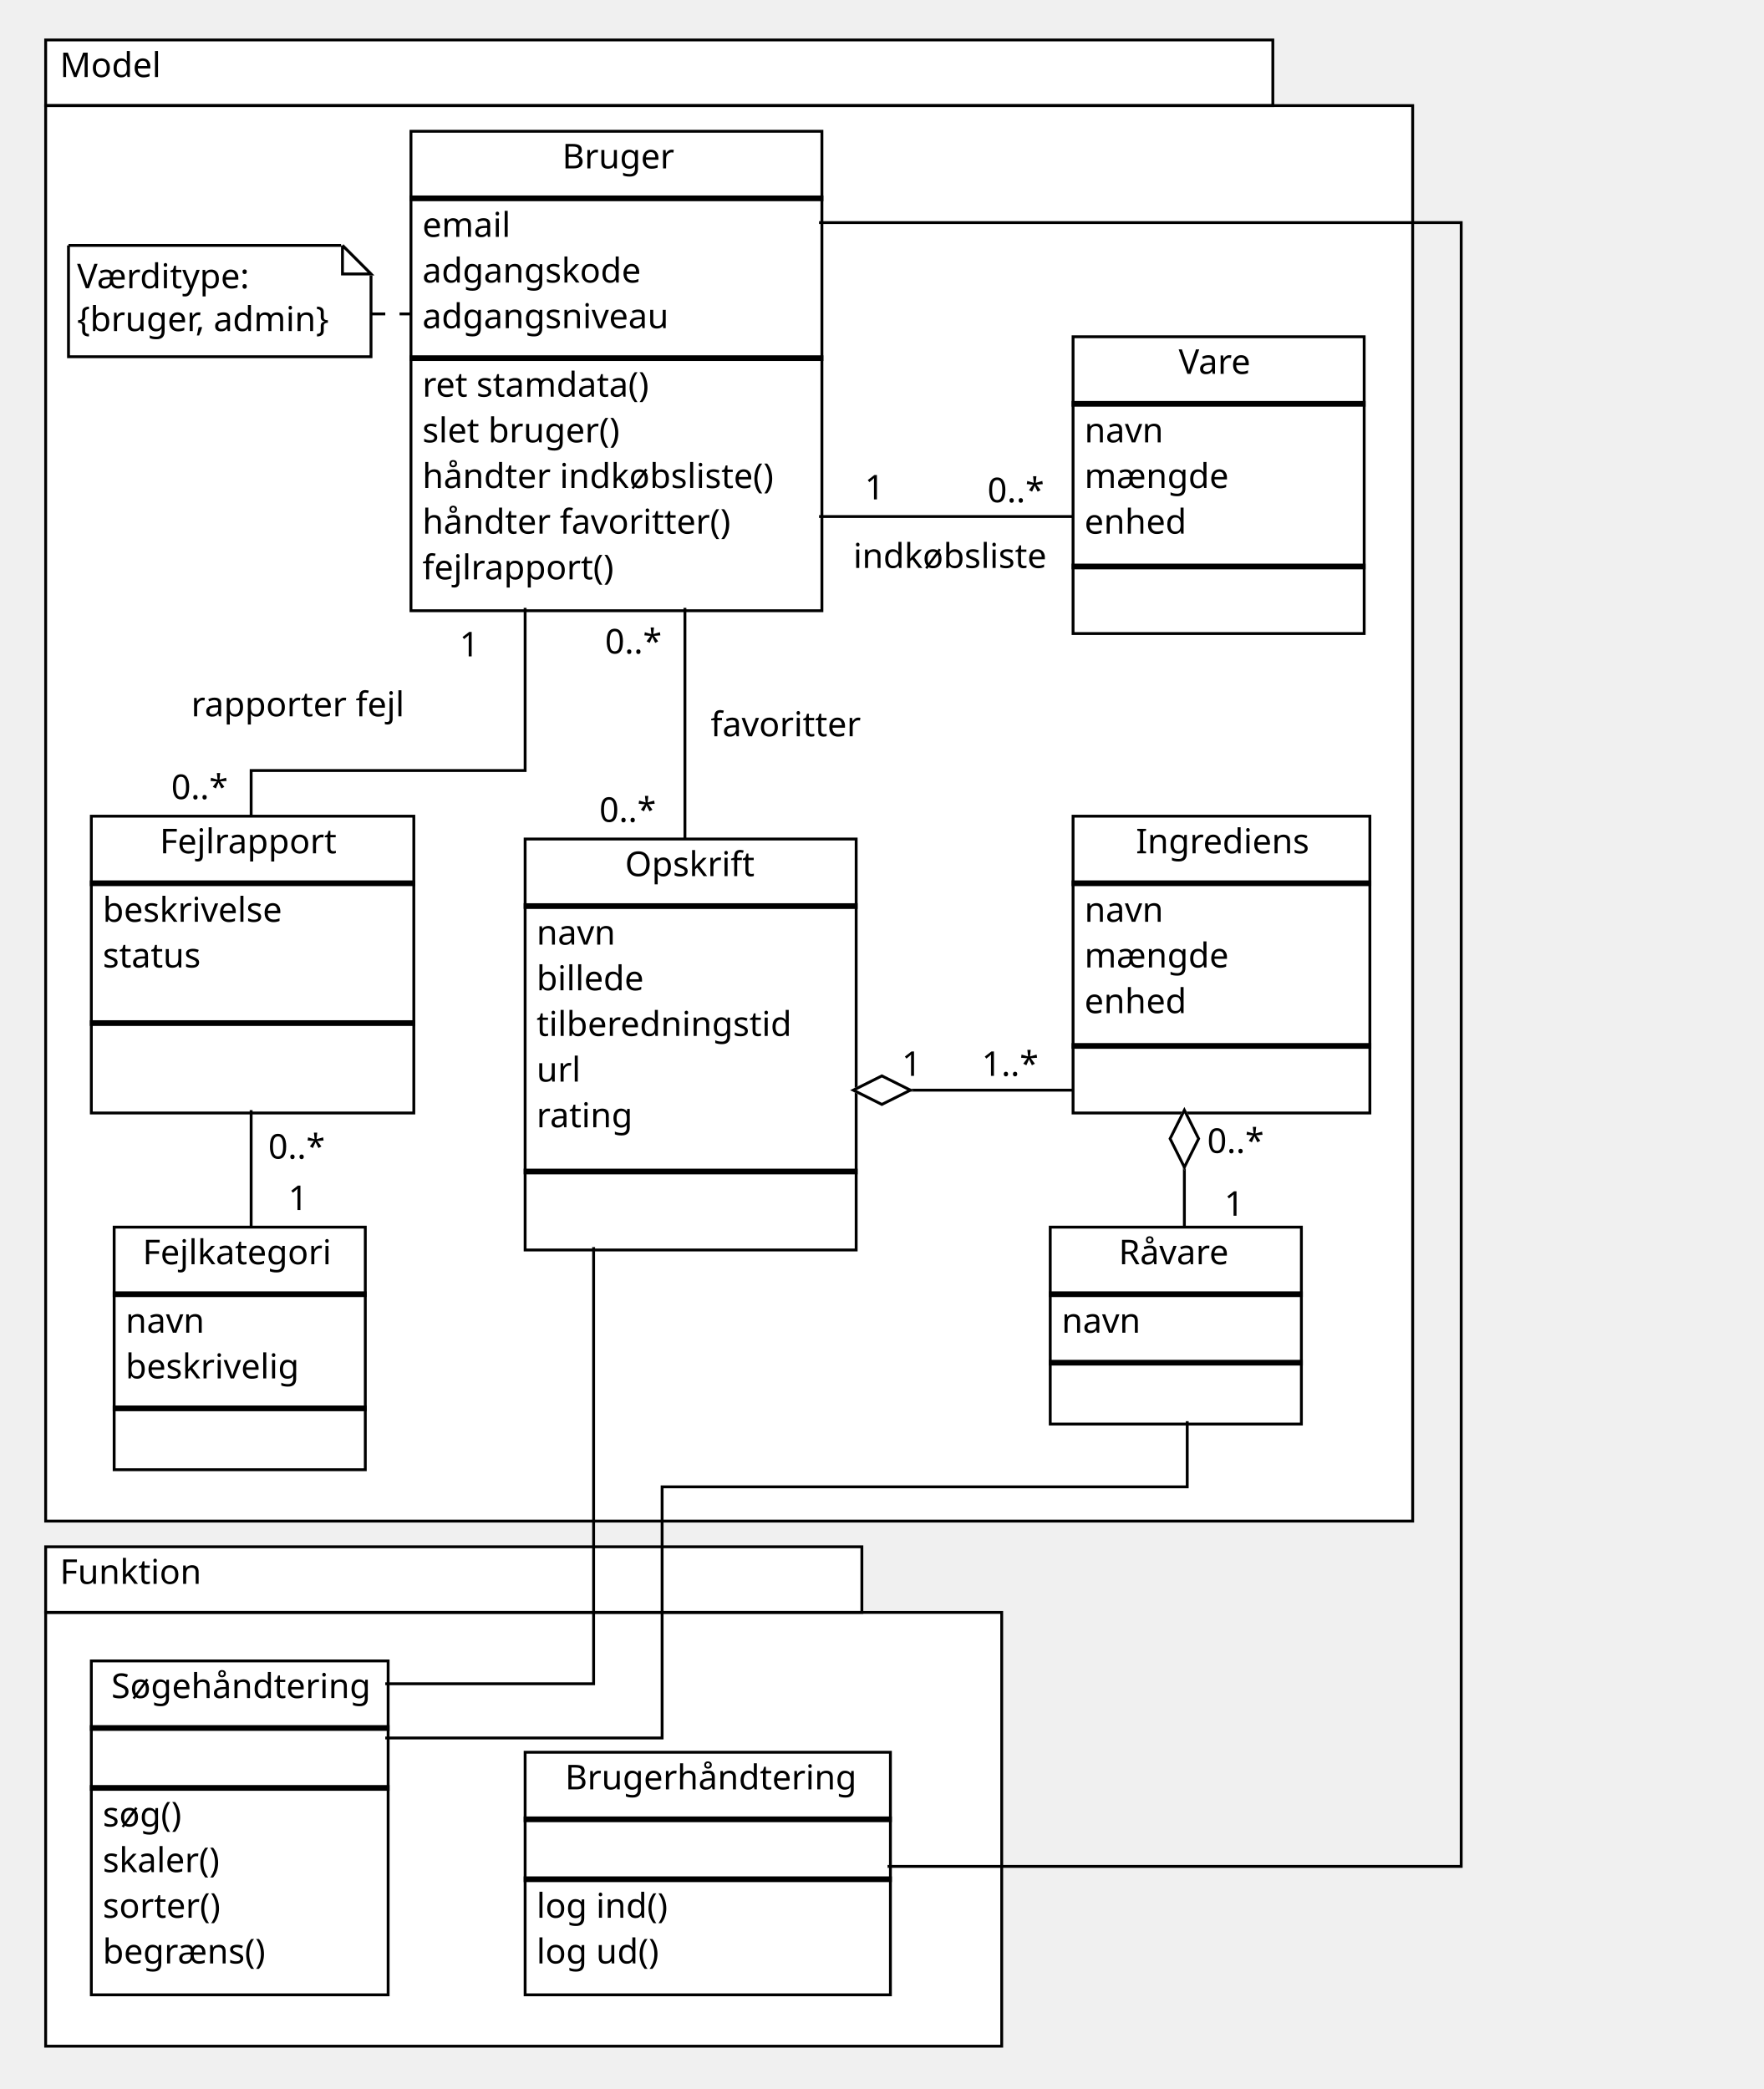
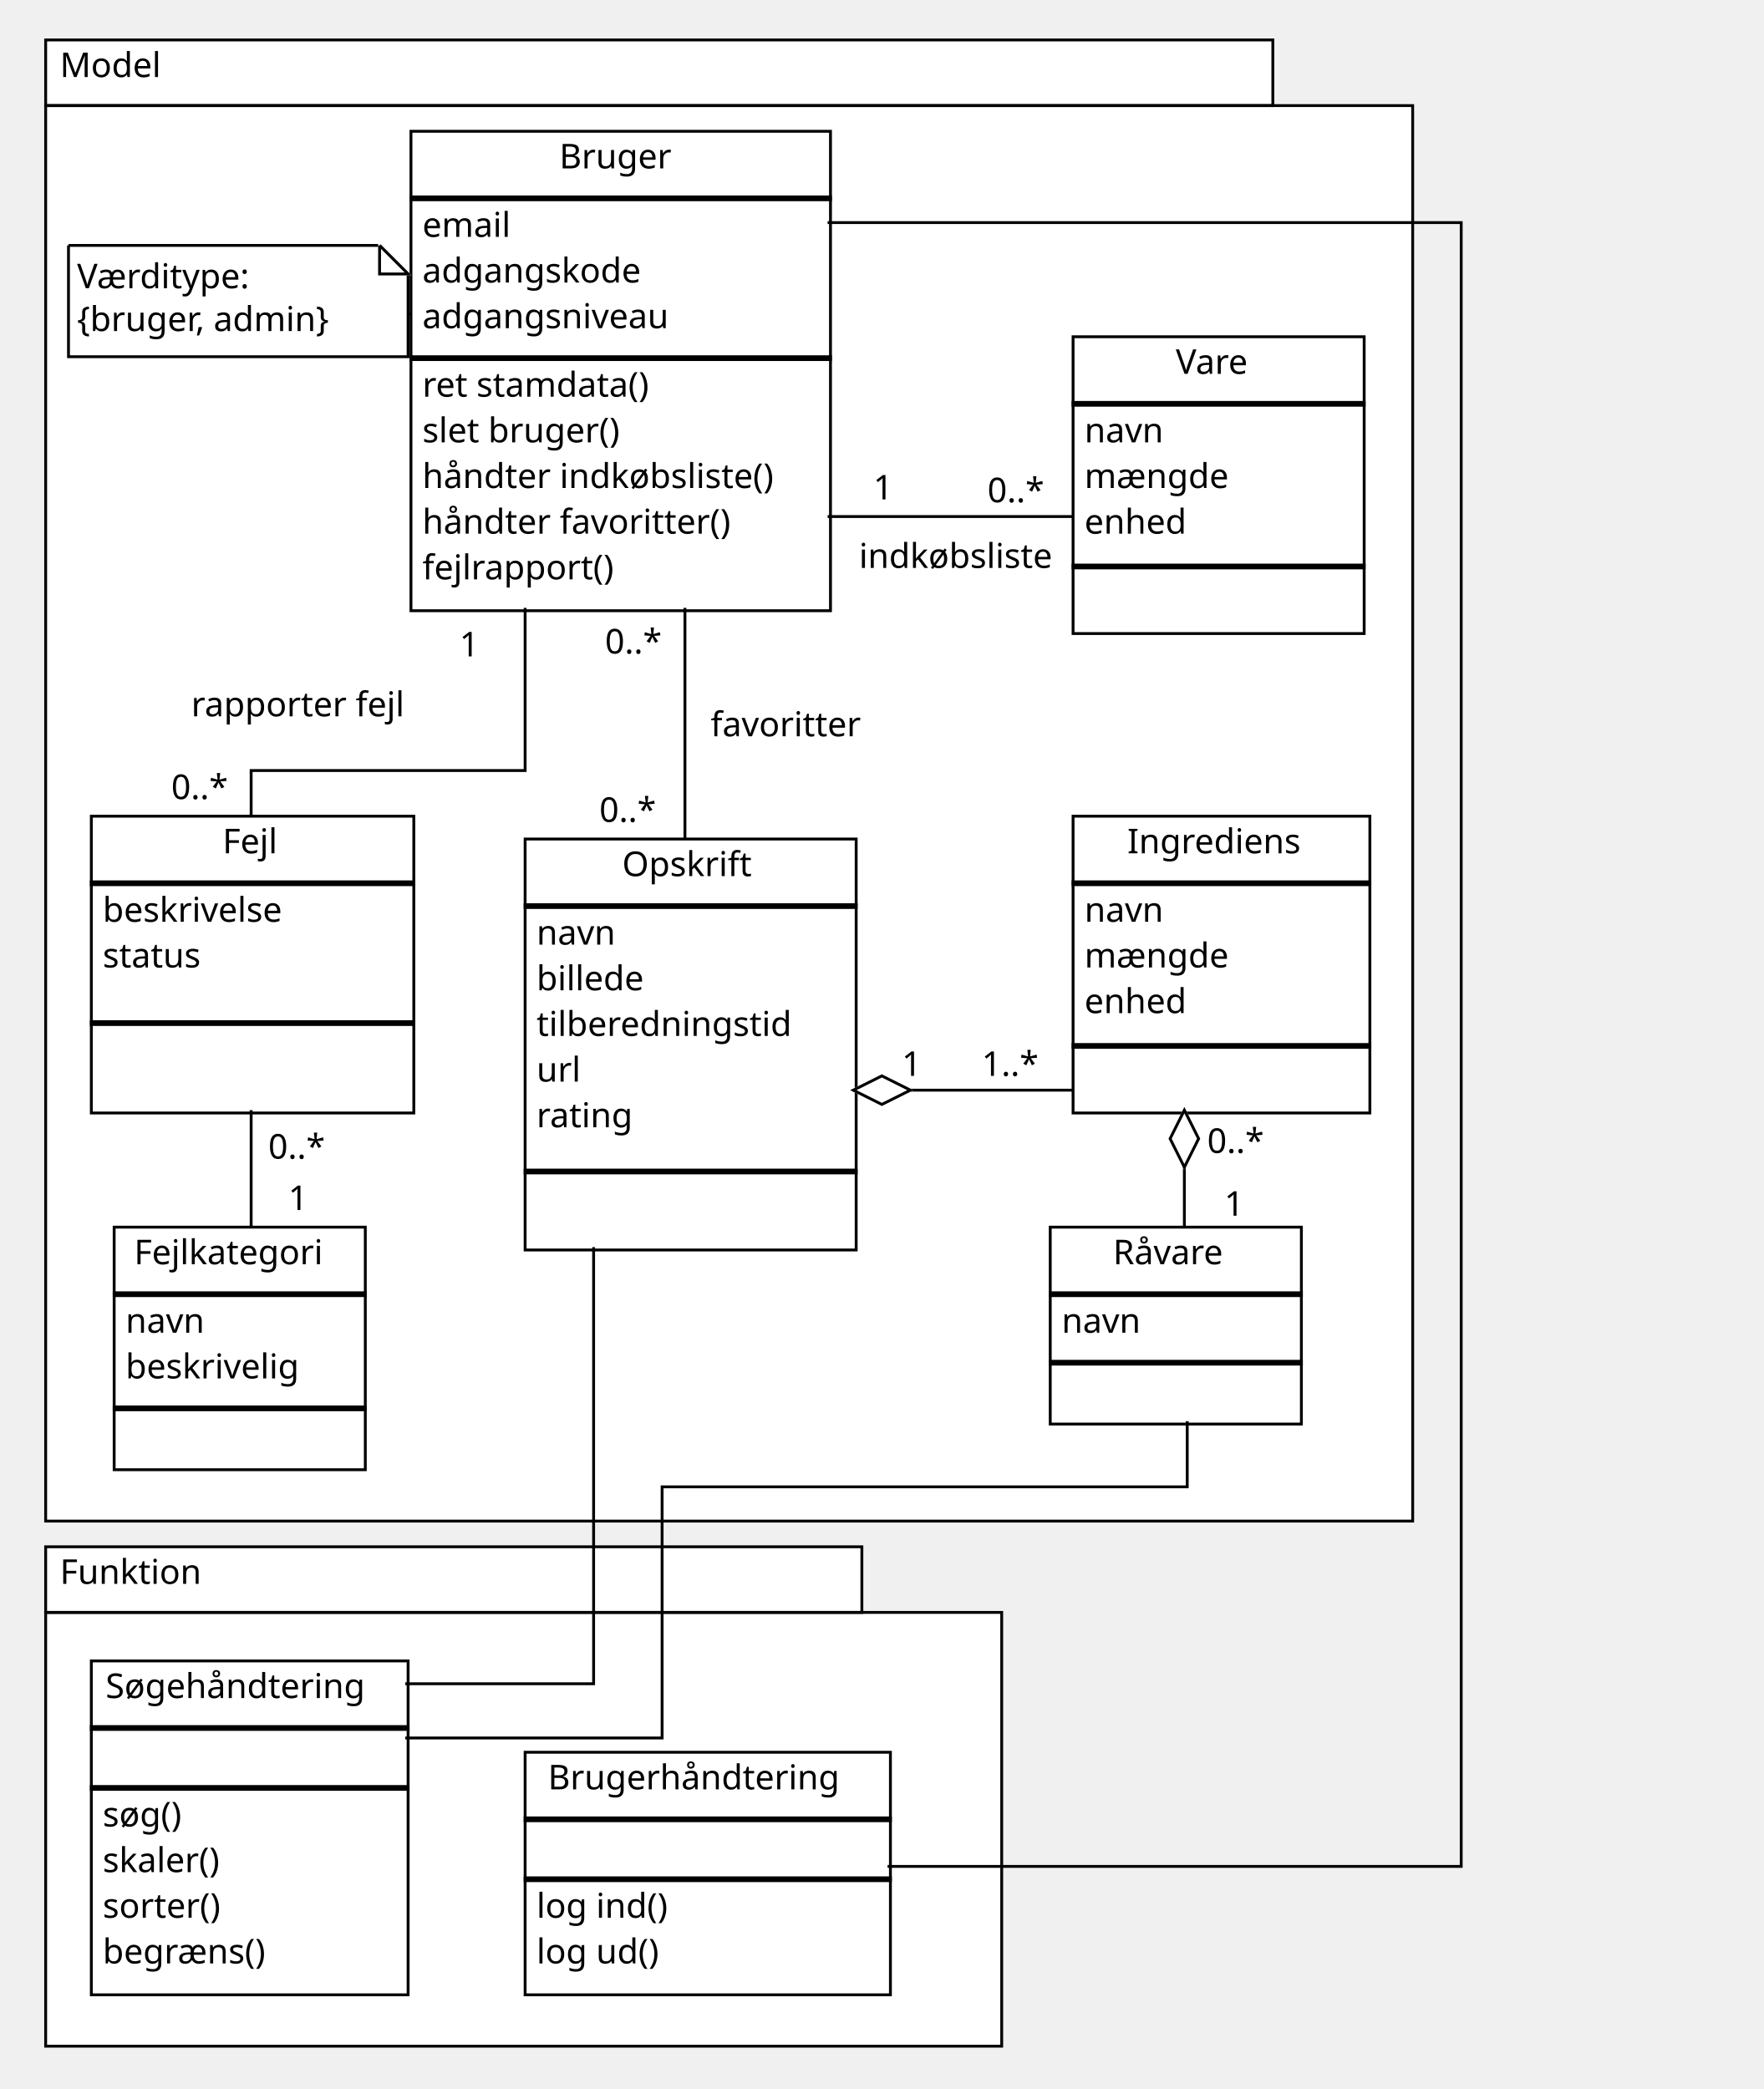
<svg xmlns="http://www.w3.org/2000/svg" height="732" version="1.1" width="618">
  <polygon fill="#ffffff" points="16,14 446,14 446,37 495,37 495,533 16,533 16,14" stroke="#ffffff" stroke-width="1" />
  <rect fill="none" height="23" stroke="#000000" stroke-width="1" width="430" x="16" y="14" />
  <text font-family="Dialog" font-size="12" x="21" y="27">
Model</text>
  <rect fill="none" height="496" stroke="#000000" stroke-width="1" width="479" x="16" y="37" />
  <rect fill="#ffffff" height="104" stroke="#ffffff" stroke-width="1" width="104" x="376" y="286" />
  <rect fill="none" height="104" stroke="#000000" stroke-width="1" width="104" x="376" y="286" />
-   <text font-family="Dialog" font-size="12" x="398" y="299">
+   <text font-family="Dialog" font-size="12" x="395" y="299">
Ingrediens</text>
  <rect fill="#000000" height="1" stroke="#000000" stroke-width="1" width="104" x="376" y="309" />
  <text font-family="Dialog" font-size="12" x="380" y="323">
navn</text>
  <text font-family="Dialog" font-size="12" x="380" y="339">
mængde</text>
  <text font-family="Dialog" font-size="12" x="380" y="355">
enhed</text>
  <rect fill="#000000" height="1" stroke="#000000" stroke-width="1" width="104" x="376" y="366" />
  <rect fill="#ffffff" height="69" stroke="#ffffff" stroke-width="1" width="88" x="368" y="430" />
  <rect fill="none" height="69" stroke="#000000" stroke-width="1" width="88" x="368" y="430" />
-   <text font-family="Dialog" font-size="12" x="392" y="443">
+   <text font-family="Dialog" font-size="12" x="390" y="443">
Råvare</text>
  <rect fill="#000000" height="1" stroke="#000000" stroke-width="1" width="88" x="368" y="453" />
  <text font-family="Dialog" font-size="12" x="372" y="467">
navn</text>
  <rect fill="#000000" height="1" stroke="#000000" stroke-width="1" width="88" x="368" y="477" />
  <rect fill="#ffffff" height="144" stroke="#ffffff" stroke-width="1" width="116" x="184" y="294" />
  <rect fill="none" height="144" stroke="#000000" stroke-width="1" width="116" x="184" y="294" />
-   <text font-family="Dialog" font-size="12" x="219" y="307">
+   <text font-family="Dialog" font-size="12" x="218" y="307">
Opskrift</text>
  <rect fill="#000000" height="1" stroke="#000000" stroke-width="1" width="116" x="184" y="317" />
  <text font-family="Dialog" font-size="12" x="188" y="331">
navn</text>
  <text font-family="Dialog" font-size="12" x="188" y="347">
billede</text>
  <text font-family="Dialog" font-size="12" x="188" y="363">
tilberedningstid</text>
  <text font-family="Dialog" font-size="12" x="188" y="379">
url</text>
  <text font-family="Dialog" font-size="12" x="188" y="395">
rating</text>
  <rect fill="#000000" height="1" stroke="#000000" stroke-width="1" width="116" x="184" y="410" />
  <polyline fill="none" points="299,382 376,382" stroke="#000000" stroke-width="1" />
  <polygon fill="#ffffff" points="299,382 309,377 319,382 309,387" stroke="#ffffff" stroke-width="1" />
  <polygon fill="none" points="299,382 309,377 319,382 309,387" stroke="#000000" stroke-width="1" />
  <text font-family="Dialog" font-size="12" x="316" y="377">
1</text>
  <text font-family="Dialog" font-size="12" x="344" y="377">
1..*</text>
-   <rect fill="#ffffff" height="168" stroke="#ffffff" stroke-width="1" width="144" x="144" y="46" />
-   <rect fill="none" height="168" stroke="#000000" stroke-width="1" width="144" x="144" y="46" />
-   <text font-family="Dialog" font-size="12" x="197" y="59">
+   <rect fill="#ffffff" height="168" stroke="#ffffff" stroke-width="1" width="147" x="144" y="46" />
+   <rect fill="none" height="168" stroke="#000000" stroke-width="1" width="147" x="144" y="46" />
+   <text font-family="Dialog" font-size="12" x="196" y="59">
Bruger</text>
-   <rect fill="#000000" height="1" stroke="#000000" stroke-width="1" width="144" x="144" y="69" />
+   <rect fill="#000000" height="1" stroke="#000000" stroke-width="1" width="147" x="144" y="69" />
  <text font-family="Dialog" font-size="12" x="148" y="83">
email</text>
  <text font-family="Dialog" font-size="12" x="148" y="99">
adgangskode</text>
  <text font-family="Dialog" font-size="12" x="148" y="115">
adgangsniveau</text>
-   <rect fill="#000000" height="1" stroke="#000000" stroke-width="1" width="144" x="144" y="125" />
+   <rect fill="#000000" height="1" stroke="#000000" stroke-width="1" width="147" x="144" y="125" />
  <text font-family="Dialog" font-size="12" x="148" y="139">
ret stamdata()</text>
  <text font-family="Dialog" font-size="12" x="148" y="155">
slet bruger()</text>
  <text font-family="Dialog" font-size="12" x="148" y="171">
håndter indkøbsliste()</text>
  <text font-family="Dialog" font-size="12" x="148" y="187">
håndter favoritter()</text>
  <text font-family="Dialog" font-size="12" x="148" y="203">
fejlrapport()</text>
  <rect fill="#ffffff" height="104" stroke="#ffffff" stroke-width="1" width="102" x="376" y="118" />
  <rect fill="none" height="104" stroke="#000000" stroke-width="1" width="102" x="376" y="118" />
-   <text font-family="Dialog" font-size="12" x="413" y="131">
+   <text font-family="Dialog" font-size="12" x="412" y="131">
Vare</text>
  <rect fill="#000000" height="1" stroke="#000000" stroke-width="1" width="102" x="376" y="141" />
  <text font-family="Dialog" font-size="12" x="380" y="155">
navn</text>
  <text font-family="Dialog" font-size="12" x="380" y="171">
mængde</text>
  <text font-family="Dialog" font-size="12" x="380" y="187">
enhed</text>
  <rect fill="#000000" height="1" stroke="#000000" stroke-width="1" width="102" x="376" y="198" />
  <polyline fill="none" points="415,389 415,430" stroke="#000000" stroke-width="1" />
  <polygon fill="#ffffff" points="415,389 420,399 415,409 410,399" stroke="#ffffff" stroke-width="1" />
  <polygon fill="none" points="415,389 420,399 415,409 410,399" stroke="#000000" stroke-width="1" />
  <text font-family="Dialog" font-size="12" x="423" y="404">
0..*</text>
  <text font-family="Dialog" font-size="12" x="429" y="426">
1</text>
-   <polyline fill="none" points="287,181 376,181" stroke="#000000" stroke-width="1" />
-   <text font-family="Dialog" font-size="12" x="299" y="199">
+   <polyline fill="none" points="290,181 376,181" stroke="#000000" stroke-width="1" />
+   <text font-family="Dialog" font-size="12" x="301" y="199">
indkøbsliste</text>
-   <text font-family="Dialog" font-size="12" x="303" y="175">
+   <text font-family="Dialog" font-size="12" x="306" y="175">
1</text>
  <text font-family="Dialog" font-size="12" x="346" y="176">
0..*</text>
  <polyline fill="none" points="240,213 240,294" stroke="#000000" stroke-width="1" />
  <text font-family="Dialog" font-size="12" x="249" y="258">
favoritter</text>
  <text font-family="Dialog" font-size="12" x="212" y="229">
0..*</text>
  <text font-family="Dialog" font-size="12" x="210" y="288">
0..*</text>
  <polygon fill="#ffffff" points="16,542 302,542 302,565 351,565 351,717 16,717 16,542" stroke="#ffffff" stroke-width="1" />
  <rect fill="none" height="23" stroke="#000000" stroke-width="1" width="286" x="16" y="542" />
  <text font-family="Dialog" font-size="12" x="21" y="555">
Funktion</text>
  <rect fill="none" height="152" stroke="#000000" stroke-width="1" width="335" x="16" y="565" />
-   <rect fill="#ffffff" height="117" stroke="#ffffff" stroke-width="1" width="104" x="32" y="582" />
-   <rect fill="none" height="117" stroke="#000000" stroke-width="1" width="104" x="32" y="582" />
-   <text font-family="Dialog" font-size="12" x="39" y="595">
+   <rect fill="#ffffff" height="117" stroke="#ffffff" stroke-width="1" width="111" x="32" y="582" />
+   <rect fill="none" height="117" stroke="#000000" stroke-width="1" width="111" x="32" y="582" />
+   <text font-family="Dialog" font-size="12" x="37" y="595">
Søgehåndtering</text>
-   <rect fill="#000000" height="1" stroke="#000000" stroke-width="1" width="104" x="32" y="605" />
-   <rect fill="#000000" height="1" stroke="#000000" stroke-width="1" width="104" x="32" y="626" />
+   <rect fill="#000000" height="1" stroke="#000000" stroke-width="1" width="111" x="32" y="605" />
+   <rect fill="#000000" height="1" stroke="#000000" stroke-width="1" width="111" x="32" y="626" />
  <text font-family="Dialog" font-size="12" x="36" y="640">
søg()</text>
  <text font-family="Dialog" font-size="12" x="36" y="656">
skaler()</text>
  <text font-family="Dialog" font-size="12" x="36" y="672">
sorter()</text>
  <text font-family="Dialog" font-size="12" x="36" y="688">
begræns()</text>
-   <polygon fill="#ffffff" points="24,86 120,86 130,96 130,125 24,125 24,86" stroke="#ffffff" stroke-width="1" />
-   <polyline fill="none" points="24,86 120,86 130,96 130,125 24,125 24,86" stroke="#000000" stroke-width="1" />
-   <polygon fill="#ffffff" points="120,86 130,96 120,96 120,86" stroke="#ffffff" stroke-width="1" />
-   <polyline fill="none" points="120,86 130,96 120,96 120,86" stroke="#000000" stroke-width="1" />
+   <polygon fill="#ffffff" points="24,86 133,86 143,96 143,125 24,125 24,86" stroke="#ffffff" stroke-width="1" />
+   <polyline fill="none" points="24,86 133,86 143,96 143,125 24,125 24,86" stroke="#000000" stroke-width="1" />
+   <polygon fill="#ffffff" points="133,86 143,96 133,96 133,86" stroke="#ffffff" stroke-width="1" />
+   <polyline fill="none" points="133,86 143,96 133,96 133,86" stroke="#000000" stroke-width="1" />
  <text font-family="Dialog" font-size="12" x="27" y="101">
Værditype:</text>
  <text font-family="Dialog" font-size="12" x="27" y="116">
{bruger, admin}</text>
-   <line fill="#000000" stroke="#000000" stroke-width="1" x1="130" x2="135" y1="110" y2="110" />
-   <line fill="#000000" stroke="#000000" stroke-width="1" x1="140" x2="144" y1="110" y2="110" />
+   <line fill="#000000" stroke="#000000" stroke-width="1" x1="143" x2="144" y1="110" y2="110" />
  <rect fill="#ffffff" height="85" stroke="#ffffff" stroke-width="1" width="128" x="184" y="614" />
  <rect fill="none" height="85" stroke="#000000" stroke-width="1" width="128" x="184" y="614" />
-   <text font-family="Dialog" font-size="12" x="198" y="627">
+   <text font-family="Dialog" font-size="12" x="192" y="627">
Brugerhåndtering</text>
  <rect fill="#000000" height="1" stroke="#000000" stroke-width="1" width="128" x="184" y="637" />
  <rect fill="#000000" height="1" stroke="#000000" stroke-width="1" width="128" x="184" y="658" />
  <text font-family="Dialog" font-size="12" x="188" y="672">
log ind()</text>
  <text font-family="Dialog" font-size="12" x="188" y="688">
log ud()</text>
-   <polyline fill="none" points="287,78 512,78 512,654 311,654" stroke="#000000" stroke-width="1" />
+   <polyline fill="none" points="290,78 512,78 512,654 311,654" stroke="#000000" stroke-width="1" />
  <rect fill="#ffffff" height="104" stroke="#ffffff" stroke-width="1" width="113" x="32" y="286" />
  <rect fill="none" height="104" stroke="#000000" stroke-width="1" width="113" x="32" y="286" />
-   <text font-family="Dialog" font-size="12" x="56" y="299">
- Fejlrapport</text>
+   <text font-family="Dialog" font-size="12" x="78" y="299">
+ Fejl</text>
  <rect fill="#000000" height="1" stroke="#000000" stroke-width="1" width="113" x="32" y="309" />
  <text font-family="Dialog" font-size="12" x="36" y="323">
beskrivelse</text>
  <text font-family="Dialog" font-size="12" x="36" y="339">
status</text>
  <rect fill="#000000" height="1" stroke="#000000" stroke-width="1" width="113" x="32" y="358" />
  <polyline fill="none" points="88,286 88,270 184,270 184,213" stroke="#000000" stroke-width="1" />
  <text font-family="Dialog" font-size="12" x="67" y="251">
rapporter fejl</text>
  <text font-family="Dialog" font-size="12" x="60" y="280">
0..*</text>
  <text font-family="Dialog" font-size="12" x="161" y="230">
1</text>
  <rect fill="#ffffff" height="85" stroke="#ffffff" stroke-width="1" width="88" x="40" y="430" />
  <rect fill="none" height="85" stroke="#000000" stroke-width="1" width="88" x="40" y="430" />
-   <text font-family="Dialog" font-size="12" x="50" y="443">
+   <text font-family="Dialog" font-size="12" x="47" y="443">
Fejlkategori</text>
  <rect fill="#000000" height="1" stroke="#000000" stroke-width="1" width="88" x="40" y="453" />
  <text font-family="Dialog" font-size="12" x="44" y="467">
navn</text>
  <text font-family="Dialog" font-size="12" x="44" y="483">
beskrivelig</text>
  <rect fill="#000000" height="1" stroke="#000000" stroke-width="1" width="88" x="40" y="493" />
  <polyline fill="none" points="88,389 88,430" stroke="#000000" stroke-width="1" />
  <text font-family="Dialog" font-size="12" x="94" y="406">
0..*</text>
  <text font-family="Dialog" font-size="12" x="101" y="424">
1</text>
-   <polyline fill="none" points="208,437 208,590 135,590" stroke="#000000" stroke-width="1" />
-   <polyline fill="none" points="416,498 416,521 232,521 232,609 135,609" stroke="#000000" stroke-width="1" />
+   <polyline fill="none" points="208,437 208,590 142,590" stroke="#000000" stroke-width="1" />
+   <polyline fill="none" points="416,498 416,521 232,521 232,609 142,609" stroke="#000000" stroke-width="1" />
</svg>
